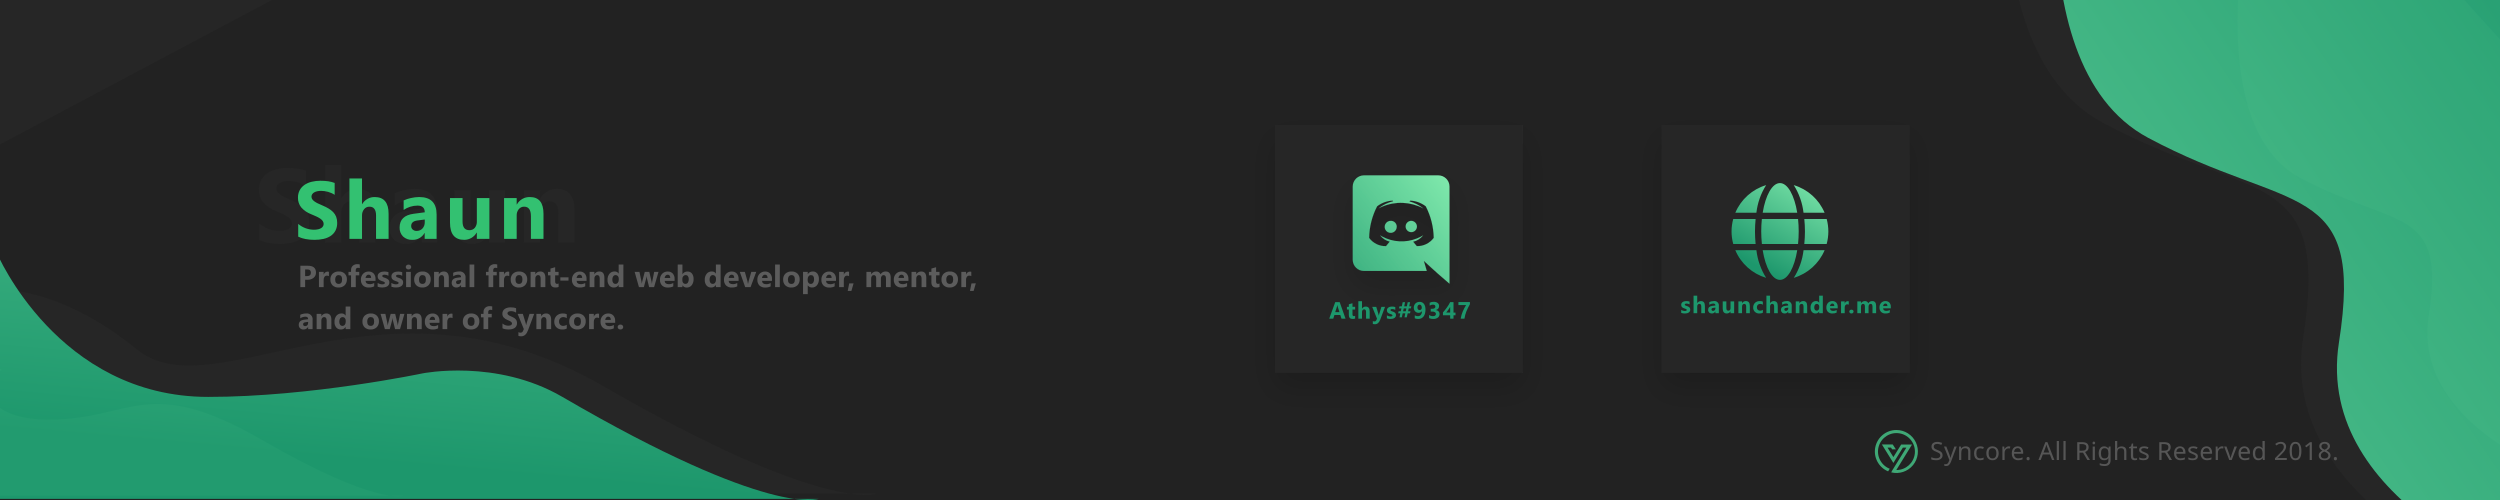
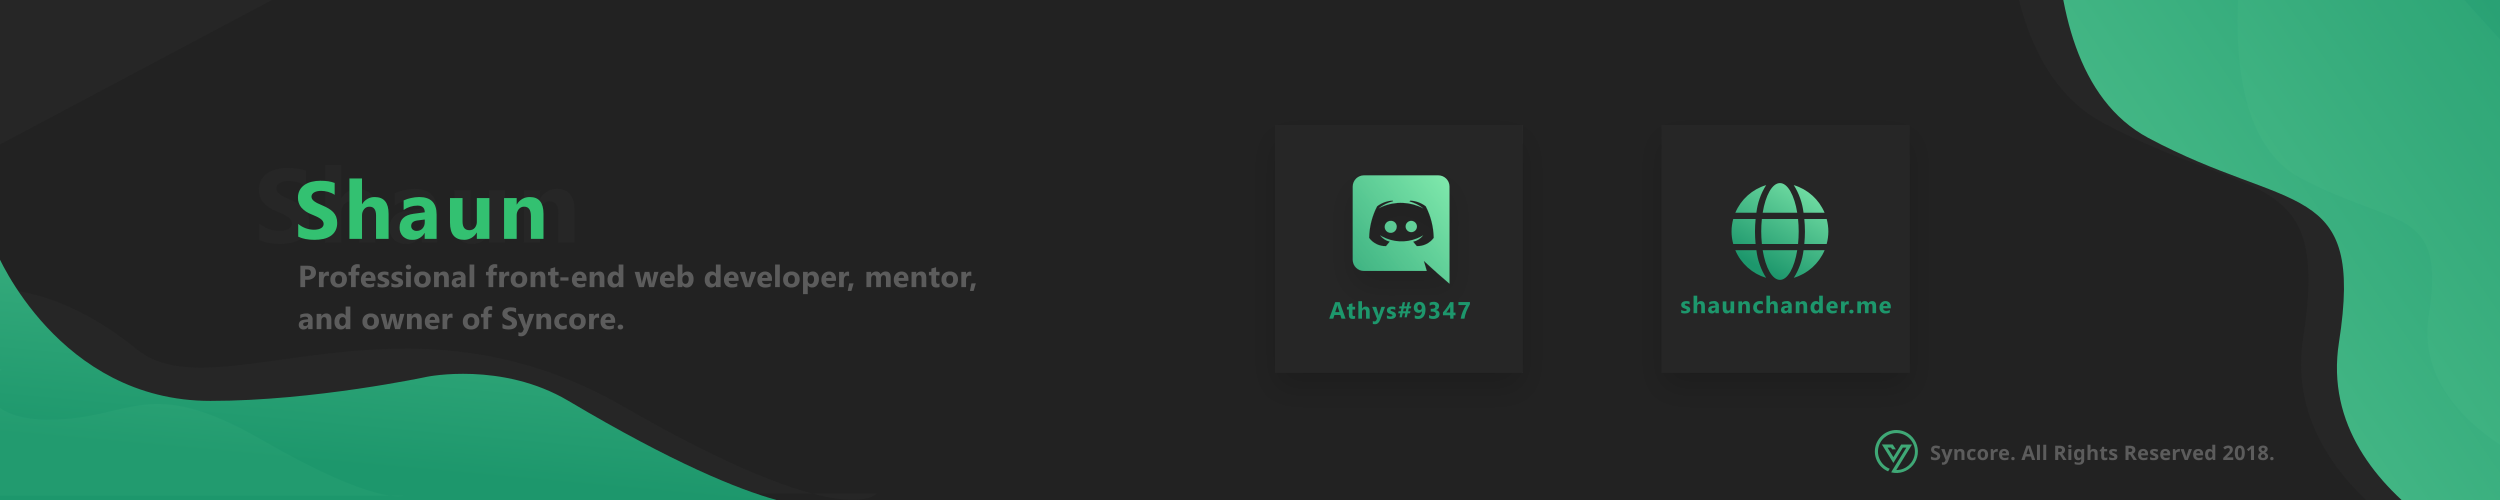
<svg xmlns="http://www.w3.org/2000/svg" xmlns:xlink="http://www.w3.org/1999/xlink" viewBox="0 0 500 100">
  <defs>
-     <style>.a{clip-path:url(#l);}.b{fill:#262626;}.c{fill:#1d976c;}.d{fill:url(#c);}.e{fill:url(#f);}.f{fill:url(#i);}.g{fill:#93f9b9;opacity:0.04;}.h{fill:url(#j);}.i{fill:#33c171;}.j{fill:#5c5c5c;}.k{fill:#3fa876;}.l{fill:#565656;font-size:5px;font-family:SegoeUI, Segoe UI;letter-spacing:0.01em;}.m{fill:#222;}.n{filter:url(#g);}.o{filter:url(#d);}.p{filter:url(#a);}</style>
+     <style>.a{clip-path:url(#l);}.b{fill:#262626;}.c{fill:#1d976c;}.d{fill:url(#c);}.e{fill:url(#f);}.f{fill:url(#i);}.g{fill:#93f9b9;opacity:0.04;}.h{fill:url(#j);}.i{fill:#33c171;}.j,.l{fill:#5c5c5c;}.k{fill:#3fa876;}.l{font-size:4px;font-family:SegoeUI-Bold, Segoe UI;font-weight:700;letter-spacing:0.01em;}.m{fill:#222;}.n{filter:url(#g);}.o{filter:url(#d);}.p{filter:url(#a);}</style>
    <filter id="a" x="323.371" y="19" width="67.542" height="67.542" filterUnits="userSpaceOnUse">
      <feOffset dy="3" input="SourceAlpha" />
      <feGaussianBlur stdDeviation="3" result="b" />
      <feFlood flood-opacity="0.161" />
      <feComposite operator="in" in2="b" />
      <feComposite in="SourceGraphic" />
    </filter>
    <linearGradient id="c" x1="1.185" y1="-0.165" x2="0.5" y2="1" gradientUnits="objectBoundingBox">
      <stop offset="0" stop-color="#93f9b9" />
      <stop offset="1" stop-color="#1d976c" />
    </linearGradient>
    <filter id="d" x="246" y="19" width="67.542" height="67.542" filterUnits="userSpaceOnUse">
      <feOffset dy="3" input="SourceAlpha" />
      <feGaussianBlur stdDeviation="3" result="e" />
      <feFlood flood-opacity="0.161" />
      <feComposite operator="in" in2="e" />
      <feComposite in="SourceGraphic" />
    </filter>
    <linearGradient id="f" x1="1.336" y1="-0.191" x2="-0.454" y2="1.378" xlink:href="#c" />
    <filter id="g" x="261.538" y="29.067" width="37.36" height="39.683" filterUnits="userSpaceOnUse">
      <feOffset dy="3" input="SourceAlpha" />
      <feGaussianBlur stdDeviation="3" result="h" />
      <feFlood flood-opacity="0.161" />
      <feComposite operator="in" in2="h" />
      <feComposite in="SourceGraphic" />
    </filter>
    <linearGradient id="i" x1="-0.574" y1="3.914" x2="0.786" y2="-0.296" gradientUnits="objectBoundingBox">
      <stop offset="0" stop-color="#93f9b9" />
      <stop offset="0.097" stop-color="#93f9b9" />
      <stop offset="1" stop-color="#1d976c" />
    </linearGradient>
    <linearGradient id="j" x1="1.126" y1="-2.49" x2="0.163" y2="0.761" xlink:href="#c" />
    <clipPath id="l">
      <rect width="500" height="100" />
    </clipPath>
  </defs>
  <g id="k" class="a">
    <rect class="m" width="500" height="100" />
    <path class="b" d="M0,34.119S37.007,86.91,69.012,75.972s37.159-27.437,58.67,0,65.8,3.184,65.8,3.184V2.957L5.171,0Z" transform="translate(429.127 -77.702) rotate(47)" />
    <path class="b" d="M0,0H180.207V56.289H0Z" transform="matrix(0.883, -0.469, 0.469, 0.883, -66.158, 0.3)" />
    <g transform="translate(0 2)">
      <g class="p" transform="matrix(1, 0, 0, 1, 0, -2)">
        <path class="b" d="M0,0H49.542V49.542H0Z" transform="translate(332.37 25)" />
      </g>
      <g transform="translate(336.243 34.616)">
        <g transform="translate(0 0)">
          <path class="c" d="M-71.112-2.483v-.591a1.554,1.554,0,0,0,.359.162,1.191,1.191,0,0,0,.338.053.726.726,0,0,0,.306-.053A.172.172,0,0,0-70-3.074a.15.15,0,0,0-.051-.115.472.472,0,0,0-.131-.081,1.481,1.481,0,0,0-.174-.062q-.095-.028-.182-.062a1.748,1.748,0,0,1-.248-.114.718.718,0,0,1-.18-.142.558.558,0,0,1-.111-.187.746.746,0,0,1-.038-.252.648.648,0,0,1,.087-.342.708.708,0,0,1,.231-.234,1.055,1.055,0,0,1,.33-.134,1.722,1.722,0,0,1,.387-.043,2.147,2.147,0,0,1,.319.024,2.379,2.379,0,0,1,.319.07v.564a1.152,1.152,0,0,0-.3-.121,1.252,1.252,0,0,0-.311-.04.688.688,0,0,0-.135.013.445.445,0,0,0-.112.037.206.206,0,0,0-.076.062.144.144,0,0,0-.028.087.16.16,0,0,0,.042.111.361.361,0,0,0,.109.08,1.072,1.072,0,0,0,.149.06l.163.054a2.118,2.118,0,0,1,.263.111.842.842,0,0,1,.2.141.553.553,0,0,1,.129.189.673.673,0,0,1,.045.259.675.675,0,0,1-.091.359.731.731,0,0,1-.243.243,1.1,1.1,0,0,1-.349.136,1.933,1.933,0,0,1-.41.043A2.114,2.114,0,0,1-71.112-2.483Zm4.743.062H-67.1V-3.765q0-.52-.379-.52a.388.388,0,0,0-.314.146.561.561,0,0,0-.12.37V-2.42h-.73v-3.5h.73v1.488h.009a.829.829,0,0,1,.728-.409q.8,0,.8.97Zm2.782,0h-.691v-.34h-.009a.771.771,0,0,1-.7.4.737.737,0,0,1-.542-.2.7.7,0,0,1-.2-.521q0-.688.815-.795l.642-.085q0-.388-.42-.388a1.435,1.435,0,0,0-.8.252v-.55a1.808,1.808,0,0,1,.417-.139,2.192,2.192,0,0,1,.482-.06.893.893,0,0,1,1.012,1.009Zm-.686-.961V-3.54l-.43.055q-.356.046-.356.321a.265.265,0,0,0,.087.2.333.333,0,0,0,.234.08.432.432,0,0,0,.335-.142A.513.513,0,0,0-64.273-3.381Zm3.747.961h-.728v-.36h-.012a.825.825,0,0,1-.723.418q-.822,0-.822-1V-4.785h.728v1.363q0,.5.4.5a.393.393,0,0,0,.314-.137.554.554,0,0,0,.118-.373V-4.785h.728Zm3.135,0h-.728V-3.734q0-.55-.393-.55a.39.39,0,0,0-.312.146.554.554,0,0,0-.122.37V-2.42h-.73V-4.785h.73v.374h.009a.836.836,0,0,1,.76-.432q.785,0,.785.975Zm2.606-.085a1.443,1.443,0,0,1-.714.143,1.207,1.207,0,0,1-.882-.33,1.141,1.141,0,0,1-.337-.852,1.257,1.257,0,0,1,.361-.95,1.336,1.336,0,0,1,.967-.348,1.24,1.24,0,0,1,.605.111v.619a.832.832,0,0,0-.51-.171.673.673,0,0,0-.5.184.685.685,0,0,0-.184.507A.674.674,0,0,0-55.8-3.1a.645.645,0,0,0,.483.179.963.963,0,0,0,.534-.171Zm2.985.085h-.728V-3.765q0-.52-.379-.52a.388.388,0,0,0-.314.146.561.561,0,0,0-.12.37V-2.42h-.73v-3.5h.73v1.488h.009a.829.829,0,0,1,.728-.409q.8,0,.8.97Zm2.782,0h-.691v-.34h-.009a.771.771,0,0,1-.7.4.737.737,0,0,1-.542-.2.7.7,0,0,1-.2-.521q0-.688.815-.795l.642-.085q0-.388-.42-.388a1.435,1.435,0,0,0-.8.252v-.55a1.808,1.808,0,0,1,.417-.139,2.192,2.192,0,0,1,.482-.06.893.893,0,0,1,1.012,1.009Zm-.686-.961V-3.54l-.43.055q-.356.046-.356.321a.265.265,0,0,0,.087.2.333.333,0,0,0,.234.08.432.432,0,0,0,.335-.142A.513.513,0,0,0-49.7-3.381Zm3.784.961h-.728V-3.734q0-.55-.393-.55a.39.39,0,0,0-.312.146.554.554,0,0,0-.122.37V-2.42h-.73V-4.785h.73v.374h.009a.836.836,0,0,1,.76-.432q.785,0,.785.975Zm3.128,0h-.73v-.326h-.009a.818.818,0,0,1-.732.383.9.9,0,0,1-.714-.313,1.3,1.3,0,0,1-.27-.874,1.41,1.41,0,0,1,.3-.94.972.972,0,0,1,.781-.353.664.664,0,0,1,.638.328h.009V-5.922h.73Zm-.716-1.15v-.178a.56.56,0,0,0-.134-.383.442.442,0,0,0-.349-.152.44.44,0,0,0-.379.191.885.885,0,0,0-.136.523.766.766,0,0,0,.132.48.437.437,0,0,0,.365.169.439.439,0,0,0,.361-.178A.741.741,0,0,0-43.506-3.57Zm3.692.176h-1.543q.037.515.649.515a1.267,1.267,0,0,0,.686-.185v.527a1.8,1.8,0,0,1-.852.176,1.2,1.2,0,0,1-.889-.318,1.2,1.2,0,0,1-.316-.886,1.266,1.266,0,0,1,.342-.933,1.139,1.139,0,0,1,.841-.344,1.034,1.034,0,0,1,.8.307,1.183,1.183,0,0,1,.283.834Zm-.677-.448q0-.508-.411-.508a.393.393,0,0,0-.3.146.66.66,0,0,0-.156.363Zm2.89-.284a.633.633,0,0,0-.307-.072.443.443,0,0,0-.372.174.761.761,0,0,0-.134.475V-2.42h-.73V-4.785h.73v.439h.009a.631.631,0,0,1,.624-.48.47.47,0,0,1,.18.028Zm.523,1.765a.426.426,0,0,1-.3-.111.356.356,0,0,1-.12-.273.343.343,0,0,1,.124-.273.456.456,0,0,1,.308-.106.439.439,0,0,1,.306.107.35.35,0,0,1,.119.271.352.352,0,0,1-.121.276A.458.458,0,0,1-37.077-2.362Zm4.949-.058h-.728V-3.769q0-.515-.379-.515a.348.348,0,0,0-.293.155.636.636,0,0,0-.113.386V-2.42h-.73V-3.783q0-.5-.372-.5a.356.356,0,0,0-.3.148.65.65,0,0,0-.112.4V-2.42h-.73V-4.785h.73v.37h.009a.873.873,0,0,1,.318-.308.873.873,0,0,1,.447-.119.681.681,0,0,1,.686.441.875.875,0,0,1,.795-.441q.771,0,.771.952Zm2.939-.975h-1.543q.037.515.649.515a1.267,1.267,0,0,0,.686-.185v.527a1.8,1.8,0,0,1-.852.176,1.2,1.2,0,0,1-.889-.318,1.2,1.2,0,0,1-.316-.886,1.266,1.266,0,0,1,.342-.933,1.139,1.139,0,0,1,.841-.344,1.034,1.034,0,0,1,.8.307,1.183,1.183,0,0,1,.283.834Zm-.677-.448q0-.508-.411-.508a.393.393,0,0,0-.3.146.66.66,0,0,0-.156.363Z" transform="translate(71.112 28.443)" />
          <path class="d" d="M13.137,13.933C12.571,10.447,11.235,8,9.682,8s-2.889,2.447-3.455,5.933Zm-7.2,3.747a24.46,24.46,0,0,0,.129,2.5H13.3a24.46,24.46,0,0,0,.129-2.5,24.46,24.46,0,0,0-.129-2.5H6.063A24.46,24.46,0,0,0,5.934,17.68ZM18.61,13.933a9.7,9.7,0,0,0-6.168-5.527,13.172,13.172,0,0,1,1.952,5.527ZM6.918,8.406A9.7,9.7,0,0,0,.753,13.933H4.97A13.118,13.118,0,0,1,6.918,8.406Zm12.11,6.776H14.55c.082.82.129,1.659.129,2.5s-.047,1.678-.129,2.5h4.474a9.594,9.594,0,0,0,.336-2.5,9.762,9.762,0,0,0-.332-2.5ZM4.685,17.68c0-.839.047-1.678.129-2.5H.336a9.461,9.461,0,0,0,0,5H4.81C4.732,19.358,4.685,18.519,4.685,17.68Zm1.542,3.747c.566,3.486,1.9,5.933,3.455,5.933s2.889-2.447,3.455-5.933Zm6.219,5.527a9.711,9.711,0,0,0,6.168-5.527H14.4A13.172,13.172,0,0,1,12.446,26.954ZM.753,21.427a9.7,9.7,0,0,0,6.168,5.527A13.172,13.172,0,0,1,4.97,21.427H.753Z" transform="translate(10.067 -8)" />
        </g>
      </g>
      <g class="o" transform="matrix(1, 0, 0, 1, 0, -2)">
        <path class="b" d="M0,0H49.542V49.542H0Z" transform="translate(255 25)" />
      </g>
      <g transform="translate(265.841 33.067)">
        <g class="n" transform="matrix(1, 0, 0, 1, -265.84, -35.07)">
          <path class="e" d="M12.844,10.3a1.131,1.131,0,1,1-1.128-1.2A1.165,1.165,0,0,1,12.844,10.3ZM7.677,9.1a1.206,1.206,0,1,0,1.128,1.2A1.165,1.165,0,0,0,7.677,9.1ZM19.36,2.233V21.683c-2.787-2.414-1.9-1.615-5.133-4.564l.586,2.006H2.268A2.251,2.251,0,0,1,0,16.891V2.233A2.251,2.251,0,0,1,2.268,0H17.092A2.251,2.251,0,0,1,19.36,2.233ZM16.207,12.511A14.3,14.3,0,0,0,14.614,6.19a5.546,5.546,0,0,0-3.109-1.138l-.155.173A7.407,7.407,0,0,1,14.1,6.6a9.572,9.572,0,0,0-8.264-.314c-.409.184-.653.314-.653.314A7.511,7.511,0,0,1,8.1,5.182l-.111-.13A5.546,5.546,0,0,0,4.879,6.19a14.3,14.3,0,0,0-1.593,6.321A4.026,4.026,0,0,0,6.66,14.159s.409-.488.741-.9A3.435,3.435,0,0,1,5.465,11.98c.163.112.431.256.454.271a8.211,8.211,0,0,0,6.9.379,6.38,6.38,0,0,0,1.272-.64,3.487,3.487,0,0,1-2,1.29c.332.412.73.878.73.878a4.059,4.059,0,0,0,3.385-1.648Z" transform="translate(270.54 35.07)" />
        </g>
        <path class="c" d="M-20.674-2.42h-.813l-.236-.737H-22.9l-.233.737h-.808l1.206-3.312h.885Zm-1.22-1.31-.356-1.113a1.451,1.451,0,0,1-.055-.3h-.018a1.263,1.263,0,0,1-.058.289l-.36,1.123Zm3.133,1.282a1.079,1.079,0,0,1-.487.085q-.771,0-.771-.8V-4.247H-20.4v-.538h.383V-5.3l.728-.208v.718h.531v.538h-.531v.956q0,.37.293.37a.5.5,0,0,0,.238-.067Zm2.918.028h-.728V-3.765q0-.52-.379-.52a.388.388,0,0,0-.314.146.561.561,0,0,0-.12.37V-2.42h-.73v-3.5h.73v1.488h.009a.829.829,0,0,1,.728-.409q.8,0,.8.97Zm3.066-2.365-.961,2.555q-.346.922-1.044.922a1.338,1.338,0,0,1-.437-.06v-.582a.614.614,0,0,0,.316.085.4.4,0,0,0,.393-.266l.125-.293-.961-2.361h.808l.441,1.439a1.87,1.87,0,0,1,.065.316h.009a2.207,2.207,0,0,1,.076-.312l.446-1.444Zm.375,2.3v-.591a1.554,1.554,0,0,0,.359.162,1.191,1.191,0,0,0,.338.053.726.726,0,0,0,.306-.053.172.172,0,0,0,.112-.162.15.15,0,0,0-.051-.115.472.472,0,0,0-.131-.081,1.481,1.481,0,0,0-.174-.062q-.095-.028-.182-.062a1.748,1.748,0,0,1-.248-.114.718.718,0,0,1-.18-.142.558.558,0,0,1-.111-.187A.747.747,0,0,1-12.4-4.09a.648.648,0,0,1,.087-.342.708.708,0,0,1,.231-.234,1.055,1.055,0,0,1,.33-.134,1.722,1.722,0,0,1,.387-.043,2.147,2.147,0,0,1,.319.024,2.379,2.379,0,0,1,.319.07v.564a1.152,1.152,0,0,0-.3-.121,1.252,1.252,0,0,0-.311-.04.688.688,0,0,0-.135.013.445.445,0,0,0-.112.037.206.206,0,0,0-.076.062.144.144,0,0,0-.028.087.16.16,0,0,0,.042.111.361.361,0,0,0,.109.08,1.072,1.072,0,0,0,.149.06l.163.054a2.117,2.117,0,0,1,.263.111.842.842,0,0,1,.2.141.553.553,0,0,1,.129.189.673.673,0,0,1,.045.259.675.675,0,0,1-.091.359.73.73,0,0,1-.243.243,1.1,1.1,0,0,1-.349.136,1.934,1.934,0,0,1-.41.043A2.114,2.114,0,0,1-12.4-2.483ZM-7.52-4.889l-.09.416h-.427l-.127.573h.478l-.1.416h-.46l-.18.8h-.462l.169-.8h-.529l-.171.8h-.462l.164-.8h-.43l.085-.416h.434l.122-.573h-.467l.079-.416h.474l.171-.822h.474l-.171.822h.529l.176-.822h.469l-.171.822Zm-.984.416H-9.04l-.127.573h.534Zm3.817.238a2.938,2.938,0,0,1-.1.789,1.692,1.692,0,0,1-.283.588,1.25,1.25,0,0,1-.454.368,1.39,1.39,0,0,1-.607.128,1.726,1.726,0,0,1-.7-.129v-.6a1.121,1.121,0,0,0,.628.171.723.723,0,0,0,.589-.256A1.144,1.144,0,0,0-5.4-3.919l-.014,0a.75.75,0,0,1-.668.326.916.916,0,0,1-.375-.076.9.9,0,0,1-.3-.211.966.966,0,0,1-.2-.322,1.158,1.158,0,0,1-.07-.411,1.277,1.277,0,0,1,.085-.476,1.089,1.089,0,0,1,.239-.37A1.055,1.055,0,0,1-6.325-5.7a1.292,1.292,0,0,1,.476-.084,1.089,1.089,0,0,1,.485.105,1.019,1.019,0,0,1,.366.3,1.418,1.418,0,0,1,.231.487A2.469,2.469,0,0,1-4.687-4.236Zm-.737-.388a.858.858,0,0,0-.032-.239.629.629,0,0,0-.09-.193.438.438,0,0,0-.141-.128.362.362,0,0,0-.182-.047.371.371,0,0,0-.174.042.425.425,0,0,0-.137.114.542.542,0,0,0-.09.174.72.72,0,0,0-.032.219.75.75,0,0,0,.032.23.491.491,0,0,0,.091.17.383.383,0,0,0,.142.105.463.463,0,0,0,.185.036.4.4,0,0,0,.176-.038.423.423,0,0,0,.135-.1.465.465,0,0,0,.088-.152A.562.562,0,0,0-5.424-4.624ZM-3.97-2.529v-.635a1.282,1.282,0,0,0,.776.243.7.7,0,0,0,.435-.12A.4.4,0,0,0-2.6-3.376.381.381,0,0,0-2.8-3.718a1,1,0,0,0-.53-.12h-.307V-4.4h.284q.647,0,.647-.43,0-.4-.5-.4a1.132,1.132,0,0,0-.647.215v-.6a1.786,1.786,0,0,1,.813-.176,1.227,1.227,0,0,1,.791.229.728.728,0,0,1,.283.594.772.772,0,0,1-.658.813v.012a.9.9,0,0,1,.554.255.72.72,0,0,1,.2.519.889.889,0,0,1-.34.735,1.468,1.468,0,0,1-.938.27A1.812,1.812,0,0,1-3.97-2.529Zm4.886-3.2v2.088h.4V-3.1h-.4v.679H.251V-3.1H-1.193V-3.67q.192-.215.4-.47t.4-.525q.192-.27.357-.544a5.453,5.453,0,0,0,.281-.523ZM-.539-3.644h.79V-4.8q-.081.15-.176.3t-.2.3q-.1.149-.21.289T-.539-3.644ZM4.2-5.312q-.222.4-.4.75t-.31.691a6.513,6.513,0,0,0-.229.693,6.693,6.693,0,0,0-.155.759H2.349a6.237,6.237,0,0,1,.171-.744,6.975,6.975,0,0,1,.246-.694q.14-.336.31-.655t.359-.624H1.9v-.6H4.2Z" transform="translate(23.943 31.088)" />
      </g>
    </g>
    <path class="f" d="M0,32.541S35.3,82.892,65.822,72.459s35.441-26.169,55.957,0,62.76,3.037,62.76,3.037V2.82L4.932,0Z" transform="translate(437.731 -69.993) rotate(47)" />
    <path class="g" d="M0,21.946S23.8,55.9,44.389,48.866s23.9-17.648,37.737,0,42.325,2.048,42.325,2.048V1.9L3.326,0Z" transform="translate(465.479 -30.232) rotate(47)" />
-     <path class="b" d="M6220,158.7s11.8-.884,27.532,11.9,48.8-18.325,93.206,7.313,54.7,21.537,54.7,21.537H6220V158.7Z" transform="translate(-6220.146 -100.72)" />
-     <path class="h" d="M6220,146.69s12.159,28.767,42.249,28.767c20.551,0,42.844-4.7,42.844-4.7s14.814-3,28,4.7c41.6,24.274,51.239,20.391,51.239,20.391H6220V146.69Z" transform="translate(-6220.616 -96.076)" />
+     <path class="b" d="M6220,158.7s11.8-.884,27.532,11.9,52.806-14.262,97.213,11.376,50.694,17.474,50.694,17.474H6220V158.7Z" transform="translate(-6220.146 -100.72)" />
+     <path class="h" d="M6220,146.69s12.292,29.568,42.708,29.568c20.774,0,43.31-4.827,43.31-4.827s14.975-3.082,28.3,4.827c42.047,24.95,51.8,20.959,51.8,20.959H6220V146.69Z" transform="translate(-6220.616 -96.076)" />
    <path class="g" d="M6227.464,151.444S6223.342,163.3,6240,163.3s19.575-9.243,42.6,4.048,28.359,11.165,28.359,11.165H6220V157.9l10.576-4.525Z" transform="translate(-6230.229 -79.377)" />
    <g transform="translate(47.782 32)">
      <g transform="translate(4 1)">
        <path class="b" d="M1.679-11.679v-3.279a6.3,6.3,0,0,0,1.936,1.122,6.225,6.225,0,0,0,2.111.374,4.681,4.681,0,0,0,1.091-.113,2.556,2.556,0,0,0,.779-.312,1.363,1.363,0,0,0,.466-.471,1.176,1.176,0,0,0,.154-.589,1.274,1.274,0,0,0-.246-.768,2.646,2.646,0,0,0-.671-.625,7.012,7.012,0,0,0-1.009-.553q-.584-.266-1.26-.543A6.432,6.432,0,0,1,2.462-19.19a3.825,3.825,0,0,1-.845-2.5,3.982,3.982,0,0,1,.461-1.972,3.916,3.916,0,0,1,1.255-1.358A5.628,5.628,0,0,1,5.172-25.8a9.45,9.45,0,0,1,2.213-.251,13.311,13.311,0,0,1,2.034.138,8,8,0,0,1,1.634.425v3.063a4.942,4.942,0,0,0-.8-.451,6.372,6.372,0,0,0-.9-.323,6.838,6.838,0,0,0-.917-.19,6.49,6.49,0,0,0-.866-.061,4.515,4.515,0,0,0-1.025.108,2.628,2.628,0,0,0-.779.3,1.5,1.5,0,0,0-.492.466,1.1,1.1,0,0,0-.174.61,1.164,1.164,0,0,0,.195.661,2.233,2.233,0,0,0,.553.553,5.871,5.871,0,0,0,.871.512q.512.251,1.158.517a12.9,12.9,0,0,1,1.583.784,5.628,5.628,0,0,1,1.2.937,3.652,3.652,0,0,1,.768,1.194,4.218,4.218,0,0,1,.266,1.562,4.185,4.185,0,0,1-.466,2.065,3.785,3.785,0,0,1-1.265,1.352,5.487,5.487,0,0,1-1.86.743,10.747,10.747,0,0,1-2.239.225,12.448,12.448,0,0,1-2.3-.2A6.944,6.944,0,0,1,1.679-11.679Zm23.241.564H21.693v-5.963q0-2.305-1.68-2.305a1.72,1.72,0,0,0-1.393.645,2.49,2.49,0,0,0-.533,1.639v5.984H14.849V-26.648h3.238v6.6h.041a3.679,3.679,0,0,1,3.227-1.814q3.566,0,3.566,4.3Zm12.34,0H34.2v-1.506h-.041a3.419,3.419,0,0,1-3.125,1.762,3.269,3.269,0,0,1-2.4-.866,3.1,3.1,0,0,1-.876-2.31q0-3.053,3.617-3.525l2.848-.379q0-1.721-1.865-1.721a6.365,6.365,0,0,0-3.566,1.117v-2.438a8.022,8.022,0,0,1,1.849-.615,9.722,9.722,0,0,1,2.136-.266q4.488,0,4.488,4.477Zm-3.043-4.262v-.707l-1.906.246q-1.578.2-1.578,1.424a1.177,1.177,0,0,0,.384.907,1.476,1.476,0,0,0,1.04.353,1.917,1.917,0,0,0,1.486-.63A2.276,2.276,0,0,0,34.217-15.378ZM50.84-11.116H47.612v-1.6h-.051a3.661,3.661,0,0,1-3.207,1.854q-3.647,0-3.647-4.416v-6.332h3.227v6.045q0,2.223,1.762,2.223a1.743,1.743,0,0,0,1.393-.61,2.458,2.458,0,0,0,.523-1.655v-6H50.84Zm13.908,0H61.52v-5.83q0-2.438-1.742-2.438a1.728,1.728,0,0,0-1.383.645,2.459,2.459,0,0,0-.543,1.639v5.984H54.614V-21.608h3.238v1.66h.041a3.71,3.71,0,0,1,3.371-1.916q3.484,0,3.484,4.324Z" transform="translate(-1.617 26.648)" />
        <path class="i" d="M1.306-9.084v-2.55a4.9,4.9,0,0,0,1.506.873,4.841,4.841,0,0,0,1.642.291,3.64,3.64,0,0,0,.849-.088,1.988,1.988,0,0,0,.606-.243,1.06,1.06,0,0,0,.363-.367.915.915,0,0,0,.12-.458.991.991,0,0,0-.191-.6,2.058,2.058,0,0,0-.522-.486,5.454,5.454,0,0,0-.785-.43q-.454-.207-.98-.422a5,5,0,0,1-2-1.363,2.975,2.975,0,0,1-.657-1.944A3.1,3.1,0,0,1,1.616-18.4a3.046,3.046,0,0,1,.976-1.056,4.377,4.377,0,0,1,1.43-.61,7.35,7.35,0,0,1,1.721-.2,10.353,10.353,0,0,1,1.582.108,6.221,6.221,0,0,1,1.271.331v2.383a3.844,3.844,0,0,0-.626-.351,4.957,4.957,0,0,0-.7-.251,5.319,5.319,0,0,0-.713-.147,5.048,5.048,0,0,0-.673-.048,3.512,3.512,0,0,0-.8.084,2.044,2.044,0,0,0-.606.235,1.17,1.17,0,0,0-.383.363.859.859,0,0,0-.135.474.906.906,0,0,0,.151.514,1.737,1.737,0,0,0,.43.43,4.567,4.567,0,0,0,.677.4q.4.2.9.4a10.034,10.034,0,0,1,1.231.61A4.377,4.377,0,0,1,8.294-14a2.841,2.841,0,0,1,.6.928A3.28,3.28,0,0,1,9.1-11.857a3.255,3.255,0,0,1-.363,1.606A2.944,2.944,0,0,1,7.752-9.2a4.268,4.268,0,0,1-1.446.578,8.359,8.359,0,0,1-1.741.175,9.682,9.682,0,0,1-1.789-.159A5.4,5.4,0,0,1,1.306-9.084Zm18.077.438h-2.51v-4.638q0-1.793-1.307-1.793a1.338,1.338,0,0,0-1.084.5,1.936,1.936,0,0,0-.414,1.275v4.654H11.549V-20.727h2.518v5.132H14.1a2.861,2.861,0,0,1,2.51-1.411q2.773,0,2.773,3.347Zm9.6,0H26.6V-9.817h-.032a2.659,2.659,0,0,1-2.431,1.371,2.542,2.542,0,0,1-1.869-.673,2.413,2.413,0,0,1-.681-1.8q0-2.375,2.813-2.741l2.215-.295q0-1.339-1.45-1.339a4.95,4.95,0,0,0-2.773.869v-1.9a6.239,6.239,0,0,1,1.438-.478,7.561,7.561,0,0,1,1.662-.207q3.49,0,3.49,3.482Zm-2.367-3.315v-.55l-1.482.191Q23.9-12.16,23.9-11.212a.915.915,0,0,0,.3.705,1.148,1.148,0,0,0,.809.275,1.491,1.491,0,0,0,1.155-.49A1.77,1.77,0,0,0,26.613-11.961ZM39.542-8.646h-2.51V-9.889h-.04A2.848,2.848,0,0,1,34.5-8.446q-2.837,0-2.837-3.435v-4.925h2.51v4.7q0,1.729,1.371,1.729a1.356,1.356,0,0,0,1.084-.474,1.912,1.912,0,0,0,.406-1.287v-4.67h2.51Zm10.817,0h-2.51V-13.18q0-1.9-1.355-1.9a1.344,1.344,0,0,0-1.076.5A1.913,1.913,0,0,0,45-13.3v4.654H42.478v-8.16H45v1.291h.032a2.886,2.886,0,0,1,2.622-1.49q2.709,0,2.709,3.363Z" transform="translate(6.554 23.415)" />
      </g>
      <path class="j" d="M1.5-2.9v1.473H.542V-5.7H2.05q1.616,0,1.616,1.363A1.307,1.307,0,0,1,3.2-3.295a1.837,1.837,0,0,1-1.239.4Zm0-2.063v1.333h.379q.769,0,.769-.674T1.883-4.96ZM6.253-3.627a.817.817,0,0,0-.4-.092.571.571,0,0,0-.48.225.982.982,0,0,0-.173.613v1.458H4.261V-4.477H5.2v.567h.012a.815.815,0,0,1,.805-.62.607.607,0,0,1,.233.036ZM8.184-1.349a1.641,1.641,0,0,1-1.2-.428,1.551,1.551,0,0,1-.437-1.161A1.551,1.551,0,0,1,7-4.124a1.713,1.713,0,0,1,1.226-.428,1.622,1.622,0,0,1,1.193.428,1.521,1.521,0,0,1,.432,1.132A1.614,1.614,0,0,1,9.4-1.79,1.66,1.66,0,0,1,8.184-1.349ZM8.208-3.83a.628.628,0,0,0-.519.23,1.012,1.012,0,0,0-.185.65q0,.88.71.88.677,0,.677-.9Q8.891-3.83,8.208-3.83Zm4.215-1.392a.952.952,0,0,0-.349-.072q-.453,0-.453.492v.325h.7v.695h-.7v2.359h-.939V-3.782h-.513v-.695h.513v-.379a1.1,1.1,0,0,1,.34-.841,1.3,1.3,0,0,1,.924-.319,1.623,1.623,0,0,1,.477.06Zm3.153,2.54H13.584q.048.665.838.665a1.636,1.636,0,0,0,.886-.239v.68a2.326,2.326,0,0,1-1.1.227,1.549,1.549,0,0,1-1.148-.41A1.549,1.549,0,0,1,12.65-2.9a1.634,1.634,0,0,1,.441-1.2,1.47,1.47,0,0,1,1.085-.444,1.334,1.334,0,0,1,1.033.4,1.527,1.527,0,0,1,.365,1.076ZM14.7-3.26q0-.656-.531-.656a.507.507,0,0,0-.392.188.853.853,0,0,0-.2.468ZM16-1.5v-.763a2.006,2.006,0,0,0,.464.209,1.537,1.537,0,0,0,.437.069.937.937,0,0,0,.4-.069.222.222,0,0,0,.145-.209.193.193,0,0,0-.066-.149.61.61,0,0,0-.168-.1,1.912,1.912,0,0,0-.225-.081q-.122-.036-.236-.081a2.257,2.257,0,0,1-.321-.148.926.926,0,0,1-.233-.183.721.721,0,0,1-.143-.242A.964.964,0,0,1,16-3.58a.837.837,0,0,1,.112-.441.913.913,0,0,1,.3-.3,1.362,1.362,0,0,1,.426-.173,2.223,2.223,0,0,1,.5-.055,2.771,2.771,0,0,1,.411.031,3.071,3.071,0,0,1,.411.091V-3.7a1.487,1.487,0,0,0-.383-.157,1.616,1.616,0,0,0-.4-.052.889.889,0,0,0-.174.016.574.574,0,0,0-.145.048.266.266,0,0,0-.1.081.185.185,0,0,0-.036.112.207.207,0,0,0,.054.143.466.466,0,0,0,.14.1,1.383,1.383,0,0,0,.192.078l.21.07a2.733,2.733,0,0,1,.34.143,1.087,1.087,0,0,1,.261.182.714.714,0,0,1,.167.245.869.869,0,0,1,.058.334.871.871,0,0,1-.118.464.943.943,0,0,1-.313.313,1.42,1.42,0,0,1-.45.176,2.5,2.5,0,0,1-.529.055A2.728,2.728,0,0,1,16-1.5Zm2.748,0v-.763a2.006,2.006,0,0,0,.464.209,1.537,1.537,0,0,0,.437.069.937.937,0,0,0,.4-.069.222.222,0,0,0,.145-.209.193.193,0,0,0-.066-.149.61.61,0,0,0-.168-.1,1.912,1.912,0,0,0-.225-.081q-.122-.036-.236-.081a2.257,2.257,0,0,1-.321-.148.926.926,0,0,1-.233-.183.721.721,0,0,1-.143-.242.964.964,0,0,1-.049-.325.837.837,0,0,1,.112-.441.913.913,0,0,1,.3-.3,1.362,1.362,0,0,1,.426-.173,2.223,2.223,0,0,1,.5-.055,2.771,2.771,0,0,1,.411.031,3.071,3.071,0,0,1,.411.091V-3.7a1.487,1.487,0,0,0-.383-.157,1.616,1.616,0,0,0-.4-.052.889.889,0,0,0-.174.016.574.574,0,0,0-.145.048.266.266,0,0,0-.1.081.185.185,0,0,0-.036.112.207.207,0,0,0,.054.143.466.466,0,0,0,.14.1,1.384,1.384,0,0,0,.192.078l.21.07a2.733,2.733,0,0,1,.34.143,1.087,1.087,0,0,1,.261.182.714.714,0,0,1,.167.245.869.869,0,0,1,.058.334.871.871,0,0,1-.118.464.943.943,0,0,1-.313.313,1.42,1.42,0,0,1-.45.176,2.5,2.5,0,0,1-.529.055A2.728,2.728,0,0,1,18.745-1.5ZM22.169-4.96a.55.55,0,0,1-.391-.142.456.456,0,0,1-.152-.347.44.44,0,0,1,.152-.346.569.569,0,0,1,.391-.134.567.567,0,0,1,.392.134.442.442,0,0,1,.151.346.455.455,0,0,1-.151.352A.56.56,0,0,1,22.169-4.96Zm.465,3.536h-.942V-4.477h.942Zm2.309.075a1.641,1.641,0,0,1-1.2-.428,1.551,1.551,0,0,1-.437-1.161,1.551,1.551,0,0,1,.453-1.185,1.713,1.713,0,0,1,1.226-.428,1.622,1.622,0,0,1,1.193.428,1.521,1.521,0,0,1,.432,1.132,1.614,1.614,0,0,1-.446,1.2A1.66,1.66,0,0,1,24.944-1.349Zm.024-2.481a.628.628,0,0,0-.519.23,1.012,1.012,0,0,0-.185.65q0,.88.71.88.677,0,.677-.9Q25.651-3.83,24.968-3.83Zm5.264,2.406h-.939v-1.7q0-.71-.507-.71a.5.5,0,0,0-.4.188.716.716,0,0,0-.158.477v1.741h-.942V-4.477h.942v.483h.012a1.08,1.08,0,0,1,.981-.558q1.014,0,1.014,1.258Zm3.347,0h-.892v-.438h-.012a1,1,0,0,1-.909.513.951.951,0,0,1-.7-.252.9.9,0,0,1-.255-.672q0-.889,1.053-1.026l.829-.11q0-.5-.543-.5a1.852,1.852,0,0,0-1.038.325V-4.3a2.334,2.334,0,0,1,.538-.179,2.829,2.829,0,0,1,.622-.078,1.153,1.153,0,0,1,1.306,1.3Zm-.886-1.24V-2.87l-.555.072q-.459.06-.459.414a.342.342,0,0,0,.112.264.43.43,0,0,0,.3.1.558.558,0,0,0,.432-.183A.662.662,0,0,0,32.693-2.664Zm2.634,1.24h-.942v-4.52h.942Zm4.592-3.8a.952.952,0,0,0-.349-.072q-.453,0-.453.492v.325h.7v.695h-.7v2.359h-.939V-3.782h-.513v-.695h.513v-.379a1.1,1.1,0,0,1,.34-.841,1.3,1.3,0,0,1,.924-.319,1.623,1.623,0,0,1,.477.06Zm2.4,1.6a.817.817,0,0,0-.4-.092.571.571,0,0,0-.48.225.982.982,0,0,0-.173.613v1.458h-.942V-4.477h.942v.567h.012a.815.815,0,0,1,.805-.62.607.607,0,0,1,.233.036Zm1.931,2.278a1.641,1.641,0,0,1-1.2-.428,1.551,1.551,0,0,1-.437-1.161,1.551,1.551,0,0,1,.453-1.185,1.713,1.713,0,0,1,1.226-.428,1.622,1.622,0,0,1,1.193.428,1.521,1.521,0,0,1,.432,1.132,1.614,1.614,0,0,1-.446,1.2A1.66,1.66,0,0,1,44.252-1.349Zm.024-2.481a.628.628,0,0,0-.519.23,1.012,1.012,0,0,0-.185.65q0,.88.71.88.677,0,.677-.9Q44.959-3.83,44.276-3.83ZM49.54-1.424H48.6v-1.7q0-.71-.507-.71a.5.5,0,0,0-.4.188.716.716,0,0,0-.158.477v1.741h-.942V-4.477h.942v.483h.012a1.08,1.08,0,0,1,.981-.558q1.014,0,1.014,1.258Zm2.652-.036a1.393,1.393,0,0,1-.629.11q-1,0-1-1.035v-1.4h-.495v-.695h.495v-.659l.939-.268v.927h.686v.695h-.686v1.234q0,.477.379.477a.638.638,0,0,0,.307-.086Zm1.978-1.264H52.54v-.659h1.631Zm3.612.042H55.791q.048.665.838.665a1.636,1.636,0,0,0,.886-.239v.68a2.326,2.326,0,0,1-1.1.227,1.549,1.549,0,0,1-1.148-.41A1.549,1.549,0,0,1,54.858-2.9a1.634,1.634,0,0,1,.441-1.2,1.47,1.47,0,0,1,1.085-.444,1.334,1.334,0,0,1,1.033.4,1.527,1.527,0,0,1,.365,1.076Zm-.874-.578q0-.656-.531-.656a.507.507,0,0,0-.392.188.853.853,0,0,0-.2.468Zm4.444,1.837h-.939v-1.7q0-.71-.507-.71a.5.5,0,0,0-.4.188.716.716,0,0,0-.158.477v1.741H58.4V-4.477h.942v.483h.012a1.08,1.08,0,0,1,.981-.558q1.014,0,1.014,1.258Zm3.794,0h-.942v-.42h-.012a1.056,1.056,0,0,1-.945.495,1.158,1.158,0,0,1-.921-.4,1.673,1.673,0,0,1-.349-1.129A1.82,1.82,0,0,1,62.363-4.1a1.255,1.255,0,0,1,1.008-.456.857.857,0,0,1,.823.423h.012V-5.944h.942Zm-.924-1.485v-.23a.722.722,0,0,0-.173-.495.571.571,0,0,0-.45-.2.568.568,0,0,0-.489.246,1.142,1.142,0,0,0-.176.675.989.989,0,0,0,.17.62.564.564,0,0,0,.471.218.567.567,0,0,0,.467-.23A.957.957,0,0,0,64.223-2.909ZM72.17-4.477l-.88,3.053H70.3l-.45-1.789A1.822,1.822,0,0,1,69.8-3.6h-.018a2.337,2.337,0,0,1-.06.379l-.483,1.8h-.978L67.4-4.477h.96l.42,1.992a2.591,2.591,0,0,1,.045.34h.018A1.883,1.883,0,0,1,68.9-2.5l.525-1.98h.9l.471,1.992a3.166,3.166,0,0,1,.042.346h.021a3.442,3.442,0,0,1,.048-.346l.4-1.992Zm3.222,1.8H73.4q.048.665.838.665a1.636,1.636,0,0,0,.886-.239v.68a2.326,2.326,0,0,1-1.1.227,1.549,1.549,0,0,1-1.148-.41A1.549,1.549,0,0,1,72.466-2.9a1.634,1.634,0,0,1,.441-1.2,1.47,1.47,0,0,1,1.085-.444,1.334,1.334,0,0,1,1.033.4,1.527,1.527,0,0,1,.365,1.076Zm-.874-.578q0-.656-.531-.656a.507.507,0,0,0-.392.188.853.853,0,0,0-.2.468Zm2.449,1.482h-.012v.355h-.942v-4.52h.942v1.926h.012a1.118,1.118,0,0,1,.993-.534,1.089,1.089,0,0,1,.909.406,1.749,1.749,0,0,1,.319,1.109,1.894,1.894,0,0,1-.373,1.226,1.214,1.214,0,0,1-1,.462A.962.962,0,0,1,76.967-1.779ZM76.94-3.067v.313a.715.715,0,0,0,.17.489.553.553,0,0,0,.435.194.578.578,0,0,0,.5-.249,1.2,1.2,0,0,0,.177-.705.956.956,0,0,0-.163-.592A.548.548,0,0,0,77.6-3.83a.6.6,0,0,0-.47.212A.8.8,0,0,0,76.94-3.067Zm7.654,1.643h-.942v-.42H83.64a1.056,1.056,0,0,1-.945.495,1.158,1.158,0,0,1-.921-.4,1.673,1.673,0,0,1-.349-1.129A1.82,1.82,0,0,1,81.809-4.1a1.255,1.255,0,0,1,1.008-.456.857.857,0,0,1,.823.423h.012V-5.944h.942ZM83.67-2.909v-.23a.722.722,0,0,0-.173-.495.571.571,0,0,0-.45-.2.568.568,0,0,0-.489.246,1.142,1.142,0,0,0-.176.675.988.988,0,0,0,.17.62.564.564,0,0,0,.471.218.567.567,0,0,0,.467-.23A.957.957,0,0,0,83.67-2.909Zm4.522.227H86.2q.048.665.838.665a1.636,1.636,0,0,0,.886-.239v.68a2.326,2.326,0,0,1-1.1.227,1.549,1.549,0,0,1-1.148-.41A1.549,1.549,0,0,1,85.267-2.9a1.634,1.634,0,0,1,.441-1.2,1.47,1.47,0,0,1,1.085-.444,1.334,1.334,0,0,1,1.033.4,1.527,1.527,0,0,1,.365,1.076Zm-.874-.578q0-.656-.531-.656a.507.507,0,0,0-.392.188.853.853,0,0,0-.2.468Zm4.4-1.217L90.585-1.424H89.511L88.429-4.477h1.008L89.967-2.6a2.748,2.748,0,0,1,.1.543h.012a3.08,3.08,0,0,1,.11-.525l.543-1.9Zm3.147,1.8H92.876q.048.665.838.665a1.636,1.636,0,0,0,.886-.239v.68a2.326,2.326,0,0,1-1.1.227,1.549,1.549,0,0,1-1.148-.41A1.549,1.549,0,0,1,91.943-2.9a1.634,1.634,0,0,1,.441-1.2,1.47,1.47,0,0,1,1.085-.444,1.334,1.334,0,0,1,1.033.4,1.527,1.527,0,0,1,.365,1.076Zm-.874-.578q0-.656-.531-.656a.507.507,0,0,0-.392.188.853.853,0,0,0-.2.468Zm2.438,1.837H95.49v-4.52h.942Zm2.309.075a1.641,1.641,0,0,1-1.2-.428A1.551,1.551,0,0,1,97.1-2.938a1.551,1.551,0,0,1,.453-1.185,1.712,1.712,0,0,1,1.226-.428,1.622,1.622,0,0,1,1.193.428,1.521,1.521,0,0,1,.432,1.132,1.615,1.615,0,0,1-.446,1.2A1.66,1.66,0,0,1,98.741-1.349Zm.024-2.481a.628.628,0,0,0-.519.23,1.012,1.012,0,0,0-.185.65q0,.88.71.88.677,0,.677-.9Q99.448-3.83,98.765-3.83Zm3.269,2.051h-.012V-.019h-.942V-4.477h.942v.459h.012a1.108,1.108,0,0,1,.981-.534,1.1,1.1,0,0,1,.917.407,1.733,1.733,0,0,1,.324,1.108,1.878,1.878,0,0,1-.377,1.226,1.23,1.23,0,0,1-1,.462A.951.951,0,0,1,102.034-1.779Zm-.027-1.252v.245a.777.777,0,0,0,.167.516.544.544,0,0,0,.438.2.578.578,0,0,0,.5-.249,1.2,1.2,0,0,0,.177-.705q0-.805-.626-.805a.588.588,0,0,0-.473.219A.874.874,0,0,0,102.008-3.031Zm5.664.349H105.68q.048.665.838.665a1.636,1.636,0,0,0,.886-.239v.68a2.327,2.327,0,0,1-1.1.227,1.549,1.549,0,0,1-1.148-.41,1.549,1.549,0,0,1-.409-1.144,1.634,1.634,0,0,1,.441-1.2,1.47,1.47,0,0,1,1.085-.444,1.334,1.334,0,0,1,1.033.4,1.527,1.527,0,0,1,.365,1.076ZM106.8-3.26q0-.656-.531-.656a.507.507,0,0,0-.392.188.853.853,0,0,0-.2.468Zm3.487-.367a.817.817,0,0,0-.4-.092.571.571,0,0,0-.48.225.982.982,0,0,0-.173.613v1.458h-.942V-4.477h.942v.567h.012a.815.815,0,0,1,.805-.62.607.607,0,0,1,.233.036Zm.9,1.452-.438,1.509h-.734l.3-1.509Zm7.419.751h-.939V-3.165q0-.665-.489-.665a.449.449,0,0,0-.379.2.821.821,0,0,0-.146.5v1.709h-.942V-3.183q0-.647-.48-.647a.46.46,0,0,0-.386.191.84.84,0,0,0-.145.519v1.7h-.942V-4.477h.942V-4h.012a1.127,1.127,0,0,1,.41-.4,1.127,1.127,0,0,1,.577-.154.879.879,0,0,1,.886.57,1.129,1.129,0,0,1,1.026-.57q1,0,1,1.228Zm3.55-1.258h-1.992q.048.665.838.665a1.636,1.636,0,0,0,.886-.239v.68a2.327,2.327,0,0,1-1.1.227,1.549,1.549,0,0,1-1.148-.41A1.549,1.549,0,0,1,119.23-2.9a1.634,1.634,0,0,1,.441-1.2,1.47,1.47,0,0,1,1.085-.444,1.334,1.334,0,0,1,1.033.4,1.527,1.527,0,0,1,.365,1.076Zm-.874-.578q0-.656-.531-.656a.507.507,0,0,0-.392.188.853.853,0,0,0-.2.468Zm4.444,1.837h-.939v-1.7q0-.71-.507-.71a.5.5,0,0,0-.4.188.716.716,0,0,0-.158.477v1.741h-.942V-4.477h.942v.483h.012a1.08,1.08,0,0,1,.981-.558q1.014,0,1.014,1.258Zm2.652-.036a1.393,1.393,0,0,1-.629.11q-1,0-1-1.035v-1.4h-.495v-.695h.495v-.659l.939-.268v.927h.686v.695h-.686v1.234q0,.477.379.477a.638.638,0,0,0,.307-.086Zm2.023.11a1.641,1.641,0,0,1-1.2-.428,1.551,1.551,0,0,1-.437-1.161,1.551,1.551,0,0,1,.453-1.185,1.712,1.712,0,0,1,1.226-.428,1.622,1.622,0,0,1,1.193.428,1.521,1.521,0,0,1,.432,1.132,1.614,1.614,0,0,1-.446,1.2A1.66,1.66,0,0,1,130.4-1.349Zm.024-2.481a.628.628,0,0,0-.519.23,1.012,1.012,0,0,0-.185.65q0,.88.71.88.677,0,.677-.9Q131.108-3.83,130.425-3.83Zm4.307.2a.817.817,0,0,0-.4-.092.571.571,0,0,0-.48.225.982.982,0,0,0-.173.613v1.458h-.942V-4.477h.942v.567h.012a.815.815,0,0,1,.805-.62.607.607,0,0,1,.233.036Zm.9,1.452L135.2-.666h-.734l.3-1.509ZM2.99,6.973H2.1V6.535H2.086a1,1,0,0,1-.909.513.951.951,0,0,1-.7-.252.9.9,0,0,1-.255-.672q0-.889,1.053-1.026l.829-.11q0-.5-.543-.5a1.852,1.852,0,0,0-1.038.325V4.1a2.334,2.334,0,0,1,.538-.179,2.829,2.829,0,0,1,.622-.078,1.153,1.153,0,0,1,1.306,1.3ZM2.1,5.733V5.527L1.55,5.6q-.459.06-.459.414a.342.342,0,0,0,.112.264.43.43,0,0,0,.3.1A.558.558,0,0,0,1.937,6.2.662.662,0,0,0,2.1,5.733Zm4.641,1.24H5.806v-1.7q0-.71-.507-.71a.5.5,0,0,0-.4.188.716.716,0,0,0-.158.477V6.973H3.8V3.92h.942V4.4H4.75a1.08,1.08,0,0,1,.981-.558q1.014,0,1.014,1.258Zm3.794,0H9.6v-.42H9.585a1.056,1.056,0,0,1-.945.495,1.158,1.158,0,0,1-.921-.4A1.673,1.673,0,0,1,7.37,5.515,1.82,1.82,0,0,1,7.754,4.3a1.255,1.255,0,0,1,1.008-.456.857.857,0,0,1,.823.423H9.6V2.453h.942ZM9.615,5.488v-.23a.722.722,0,0,0-.173-.495.611.611,0,0,0-.939.049,1.142,1.142,0,0,0-.176.675.988.988,0,0,0,.17.62A.6.6,0,0,0,9.435,6.1.957.957,0,0,0,9.615,5.488Zm4.979,1.559a1.641,1.641,0,0,1-1.2-.428,1.551,1.551,0,0,1-.437-1.161,1.551,1.551,0,0,1,.453-1.185,1.713,1.713,0,0,1,1.226-.428,1.622,1.622,0,0,1,1.193.428A1.521,1.521,0,0,1,16.261,5.4a1.615,1.615,0,0,1-.446,1.2A1.66,1.66,0,0,1,14.595,7.047Zm.024-2.481a.628.628,0,0,0-.519.23,1.012,1.012,0,0,0-.185.65q0,.88.71.88.677,0,.677-.9Q15.3,4.567,14.618,4.567Zm6.737-.647-.88,3.053h-.99l-.45-1.789a1.822,1.822,0,0,1-.051-.391h-.018a2.337,2.337,0,0,1-.06.379l-.483,1.8h-.978L16.585,3.92h.96l.42,1.992a2.59,2.59,0,0,1,.045.34h.018a1.882,1.882,0,0,1,.054-.352l.525-1.98h.9l.471,1.992a3.167,3.167,0,0,1,.042.346h.021a3.442,3.442,0,0,1,.048-.346l.4-1.992Zm3.457,3.053h-.939v-1.7q0-.71-.507-.71a.5.5,0,0,0-.4.188.716.716,0,0,0-.158.477V6.973h-.942V3.92h.942V4.4h.012a1.08,1.08,0,0,1,.981-.558q1.014,0,1.014,1.258Zm3.55-1.258H26.371q.048.665.838.665a1.636,1.636,0,0,0,.886-.239v.68a2.326,2.326,0,0,1-1.1.227,1.549,1.549,0,0,1-1.148-.41,1.549,1.549,0,0,1-.409-1.144,1.634,1.634,0,0,1,.441-1.2,1.47,1.47,0,0,1,1.085-.444,1.334,1.334,0,0,1,1.033.4,1.527,1.527,0,0,1,.365,1.076Zm-.874-.578q0-.656-.531-.656a.507.507,0,0,0-.392.188.853.853,0,0,0-.2.468Zm3.487-.367a.817.817,0,0,0-.4-.092.571.571,0,0,0-.48.225.982.982,0,0,0-.173.613V6.973h-.942V3.92h.942v.567h.012a.815.815,0,0,1,.805-.62.607.607,0,0,1,.233.036Zm3.7,2.278a1.641,1.641,0,0,1-1.2-.428,1.551,1.551,0,0,1-.437-1.161,1.551,1.551,0,0,1,.453-1.185,1.713,1.713,0,0,1,1.226-.428,1.622,1.622,0,0,1,1.193.428A1.521,1.521,0,0,1,36.343,5.4a1.614,1.614,0,0,1-.446,1.2A1.66,1.66,0,0,1,34.676,7.047ZM34.7,4.567a.628.628,0,0,0-.519.23,1.012,1.012,0,0,0-.185.65q0,.88.71.88.677,0,.677-.9Q35.383,4.567,34.7,4.567Zm4.215-1.392a.952.952,0,0,0-.349-.072q-.453,0-.453.492V3.92h.7v.695h-.7V6.973h-.939V4.614h-.513V3.92h.513V3.541a1.1,1.1,0,0,1,.34-.841,1.3,1.3,0,0,1,.924-.319,1.623,1.623,0,0,1,.477.06Zm2.051,3.635V5.855a1.833,1.833,0,0,0,.564.327,1.811,1.811,0,0,0,.614.109,1.362,1.362,0,0,0,.318-.033.744.744,0,0,0,.227-.091.4.4,0,0,0,.136-.137.342.342,0,0,0,.045-.171.371.371,0,0,0-.072-.224.77.77,0,0,0-.2-.182,2.041,2.041,0,0,0-.294-.161q-.17-.078-.367-.158a1.872,1.872,0,0,1-.747-.51,1.113,1.113,0,0,1-.246-.728,1.159,1.159,0,0,1,.134-.574,1.14,1.14,0,0,1,.365-.4,1.638,1.638,0,0,1,.535-.228,2.75,2.75,0,0,1,.644-.073,3.874,3.874,0,0,1,.592.04,2.328,2.328,0,0,1,.476.124v.892a1.438,1.438,0,0,0-.234-.131,1.854,1.854,0,0,0-.261-.094,1.99,1.99,0,0,0-.267-.055,1.889,1.889,0,0,0-.252-.018,1.314,1.314,0,0,0-.3.031.765.765,0,0,0-.227.088.438.438,0,0,0-.143.136.322.322,0,0,0-.051.177.339.339,0,0,0,.057.192.65.65,0,0,0,.161.161,1.709,1.709,0,0,0,.253.149q.149.073.337.151a3.754,3.754,0,0,1,.461.228,1.638,1.638,0,0,1,.35.273,1.063,1.063,0,0,1,.224.347,1.228,1.228,0,0,1,.078.455,1.218,1.218,0,0,1-.136.6,1.1,1.1,0,0,1-.368.394,1.6,1.6,0,0,1-.541.216,3.128,3.128,0,0,1-.652.066,3.623,3.623,0,0,1-.669-.06A2.021,2.021,0,0,1,40.966,6.809ZM47.31,3.92l-1.24,3.3q-.447,1.19-1.348,1.19a1.727,1.727,0,0,1-.564-.078V7.578a.792.792,0,0,0,.409.11.51.51,0,0,0,.507-.343l.161-.379L43.994,3.92h1.044l.57,1.858a2.414,2.414,0,0,1,.083.409H45.7a2.848,2.848,0,0,1,.1-.4l.575-1.864ZM50.7,6.973h-.939v-1.7q0-.71-.507-.71a.5.5,0,0,0-.4.188.716.716,0,0,0-.158.477V6.973H47.75V3.92h.942V4.4H48.7a1.08,1.08,0,0,1,.981-.558Q50.7,3.845,50.7,5.1Zm3.12-.11a1.863,1.863,0,0,1-.921.185,1.558,1.558,0,0,1-1.139-.426,1.473,1.473,0,0,1-.435-1.1,1.622,1.622,0,0,1,.467-1.227,1.725,1.725,0,0,1,1.248-.449,1.6,1.6,0,0,1,.781.143v.8a1.074,1.074,0,0,0-.659-.221.868.868,0,0,0-.643.237.885.885,0,0,0-.237.654.87.87,0,0,0,.227.637.833.833,0,0,0,.623.231,1.244,1.244,0,0,0,.689-.221Zm2.133.185a1.641,1.641,0,0,1-1.2-.428,1.551,1.551,0,0,1-.437-1.161,1.551,1.551,0,0,1,.453-1.185,1.713,1.713,0,0,1,1.226-.428,1.622,1.622,0,0,1,1.193.428A1.521,1.521,0,0,1,57.619,5.4a1.615,1.615,0,0,1-.446,1.2A1.66,1.66,0,0,1,55.952,7.047Zm.024-2.481a.628.628,0,0,0-.519.23,1.012,1.012,0,0,0-.185.65q0,.88.71.88.677,0,.677-.9Q56.659,4.567,55.976,4.567Zm4.307.2a.817.817,0,0,0-.4-.092.571.571,0,0,0-.48.225.982.982,0,0,0-.173.613V6.973h-.942V3.92h.942v.567h.012a.815.815,0,0,1,.805-.62.607.607,0,0,1,.233.036Zm3.219.945H61.51q.048.665.838.665a1.636,1.636,0,0,0,.886-.239v.68a2.326,2.326,0,0,1-1.1.227,1.549,1.549,0,0,1-1.148-.41,1.549,1.549,0,0,1-.409-1.144,1.634,1.634,0,0,1,.441-1.2A1.47,1.47,0,0,1,62.1,3.845a1.334,1.334,0,0,1,1.033.4A1.527,1.527,0,0,1,63.5,5.318Zm-.874-.578q0-.656-.531-.656a.507.507,0,0,0-.392.188.853.853,0,0,0-.2.468Zm1.916,1.911a.55.55,0,0,1-.388-.143A.46.46,0,0,1,64,6.552a.443.443,0,0,1,.16-.352.589.589,0,0,1,.4-.137.567.567,0,0,1,.4.139.48.48,0,0,1,0,.707A.591.591,0,0,1,64.544,7.047Z" transform="translate(11.747 26.85)" />
    </g>
    <g transform="translate(-2616 -1182.397)">
      <g transform="translate(2981.167 1255.73)">
        <path class="k" d="M14.113,12.667a4.3,4.3,0,0,0-1.657,8.271l.323-.52a3.693,3.693,0,1,1,1.335.254h-.018l3.143-5.1h-2.17l-.615.992h0l-.207.334-.019.03-.405.653h0l-.313.5-1.172-1.891h.7l.21.337h.758l-.622-.961H11.214l1.926,3.1h0l.367.592.368-.594h0l.352-.567h0l1.188-1.916h.7L13.2,20.887l.015.006-.151.244a4.3,4.3,0,1,0,1.047-8.47Z" transform="translate(0)" />
      </g>
      <text class="l" transform="translate(3002 1274.397)">
        <tspan x="0" y="0">Syncore. All Rights Reserved 2018.</tspan>
      </text>
    </g>
  </g>
</svg>
